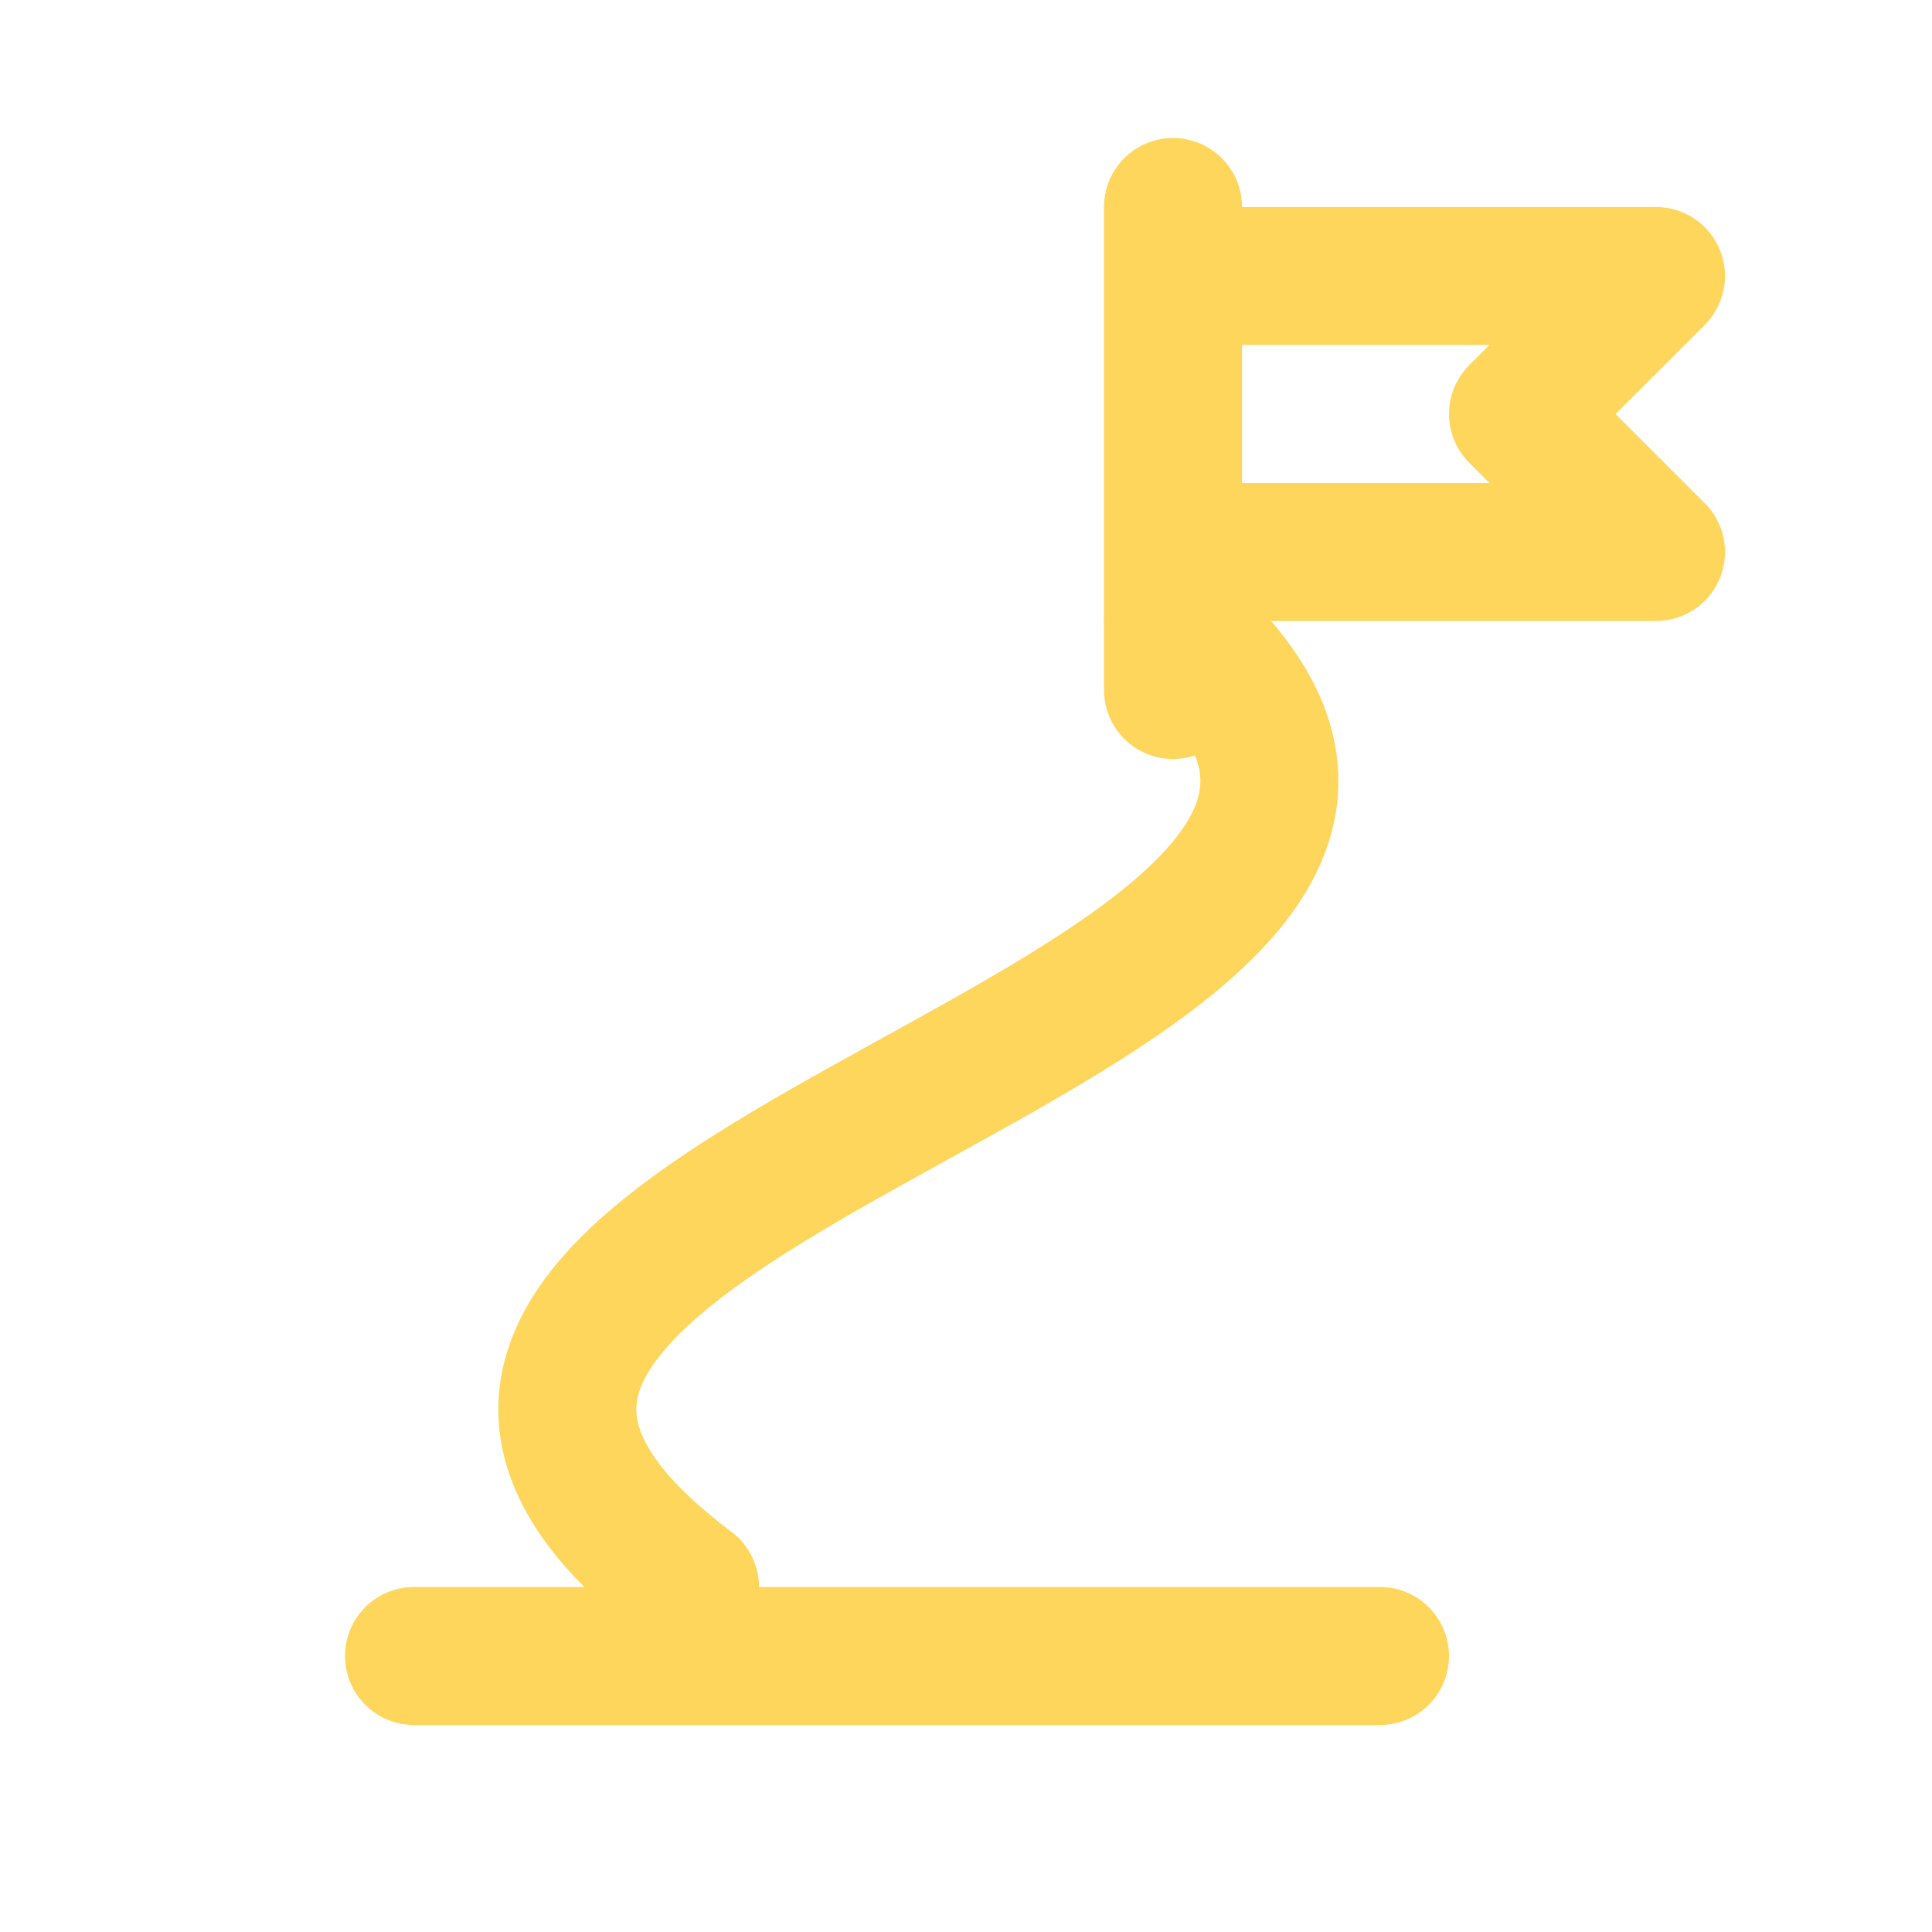
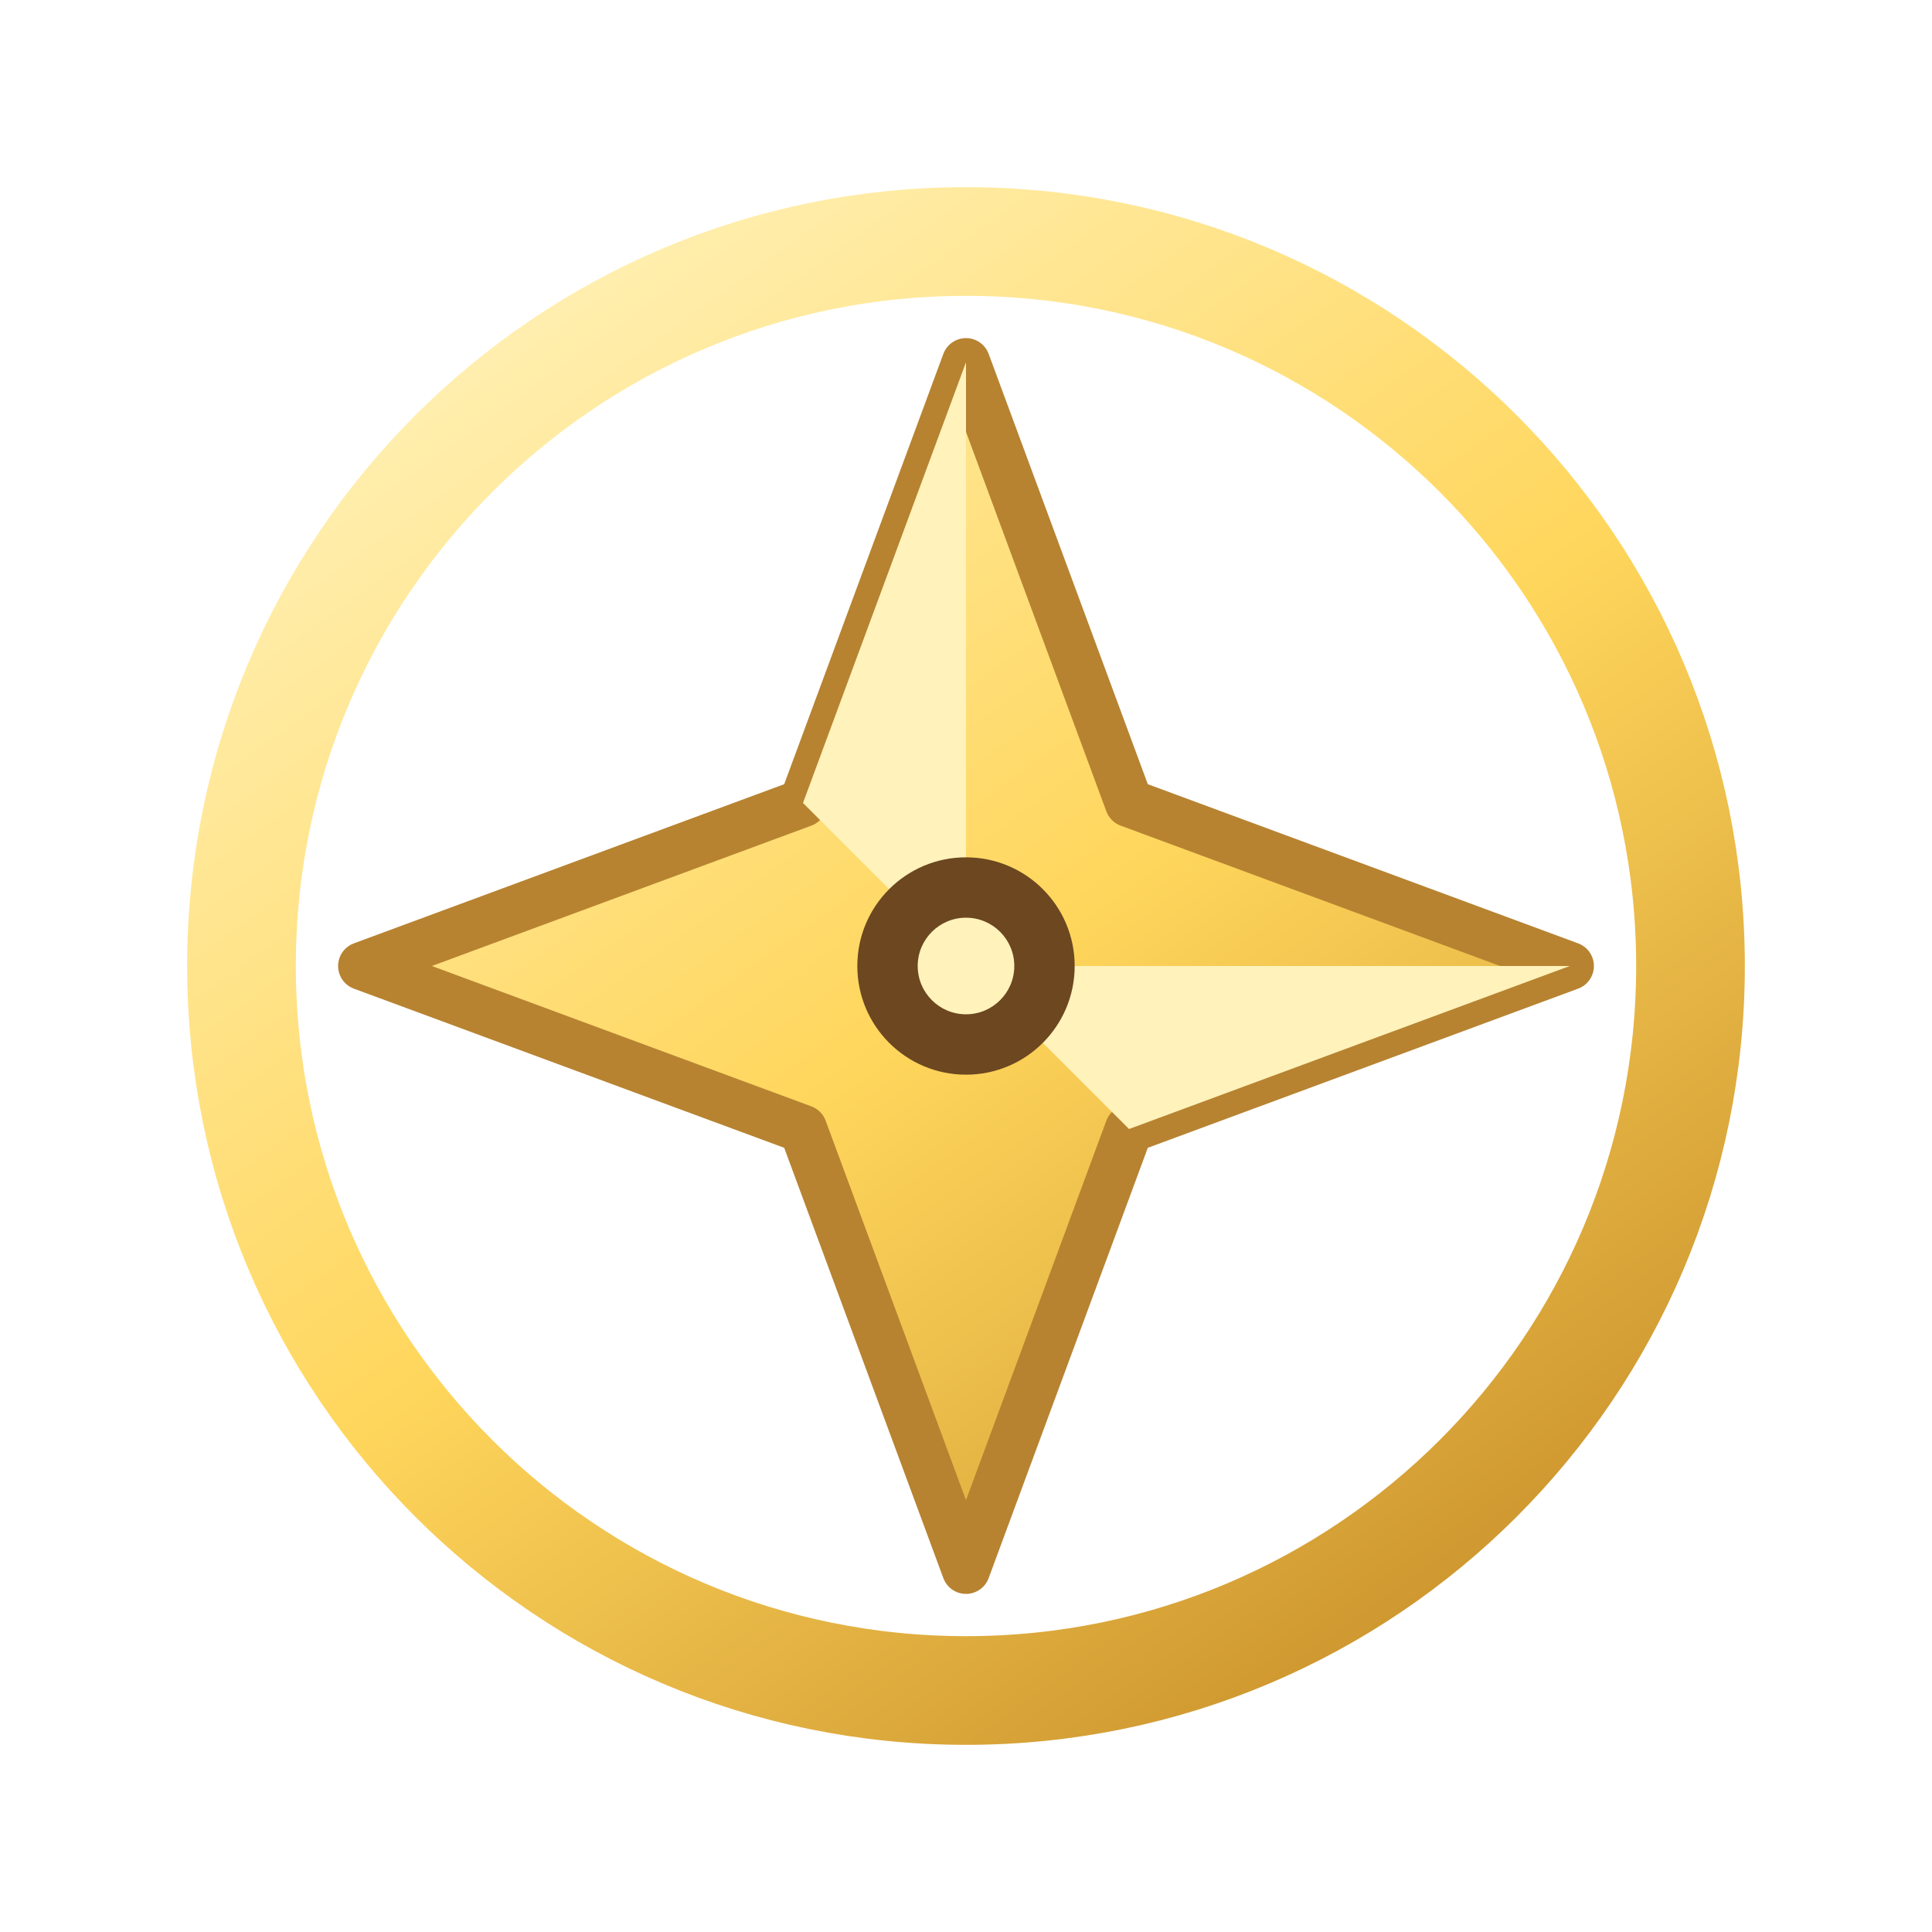
- <svg xmlns="http://www.w3.org/2000/svg" viewBox="0 0 28 28" fill="none">
-   <path d="M6 24h14M10 23c-8-6 14-8 7-14" stroke="#ffd65c" stroke-width="2" stroke-linecap="round" />
-   <path d="M17 10V3m0 1h7l-2 2 2 2h-7" stroke="#ffd65c" stroke-width="2" stroke-linecap="round" stroke-linejoin="round" />
+ <svg xmlns="http://www.w3.org/2000/svg" viewBox="0 0 32 32" fill="none">
+   <defs>
+     <linearGradient id="gold" x1="7" y1="4" x2="25" y2="29" gradientUnits="userSpaceOnUse">
+       <stop stop-color="#fff2bb" />
+       <stop offset=".5" stop-color="#ffd65c" />
+       <stop offset="1" stop-color="#c48a26" />
+     </linearGradient>
+   </defs>
+   <circle cx="16" cy="16" r="12" stroke="url(#gold)" stroke-width="1.8" />
+   <path d="m16 6 2.7 7.3L26 16l-7.3 2.7L16 26l-2.7-7.3L6 16l7.3-2.7L16 6Z" fill="url(#gold)" stroke="#b78331" stroke-width=".8" stroke-linejoin="round" />
+   <path d="m16 6 0 10-2.7-2.7L16 6Zm10 10H16l2.7 2.7L26 16Z" fill="#fff2bb" />
+   <circle cx="16" cy="16" r="1.8" fill="#6c4720" />
+   <circle cx="16" cy="16" r=".8" fill="#fff2bb" />
</svg>
